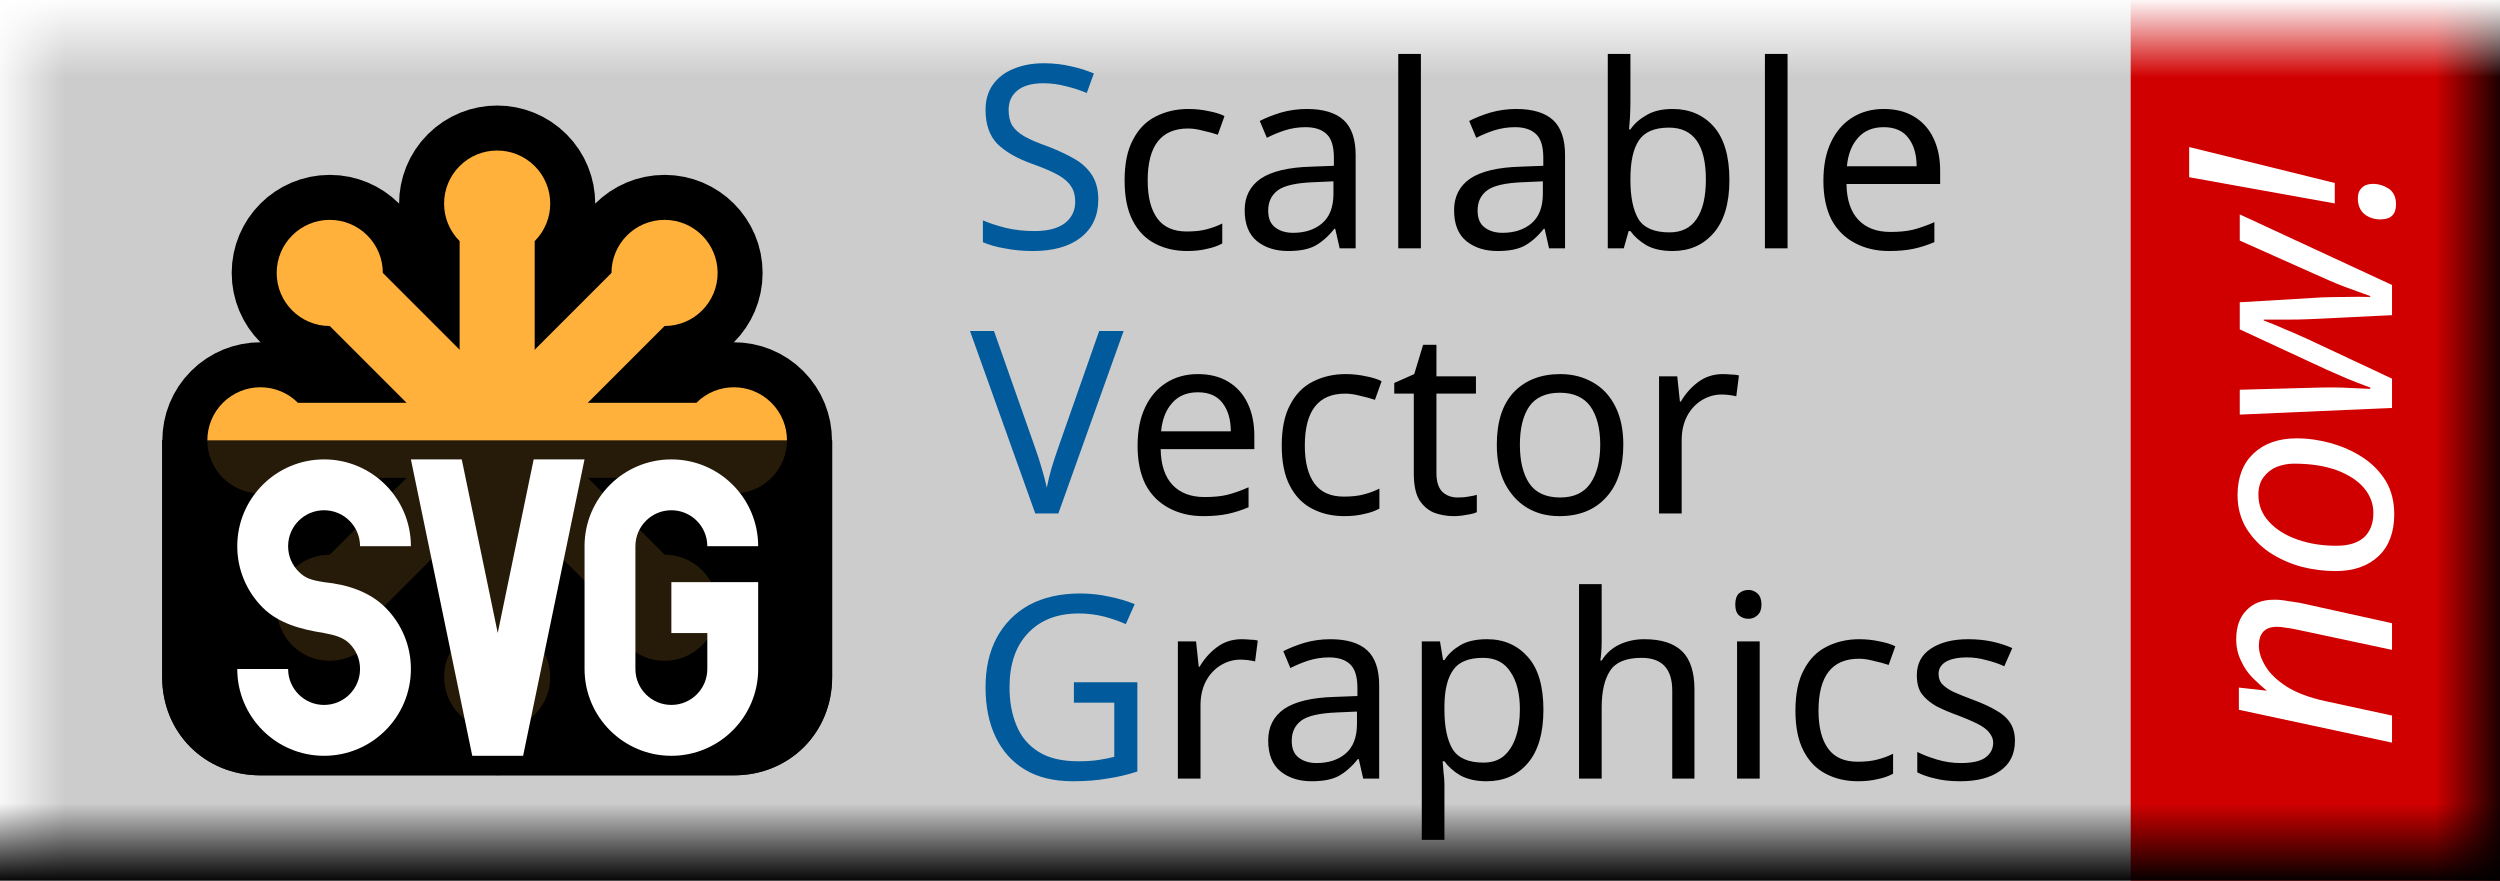
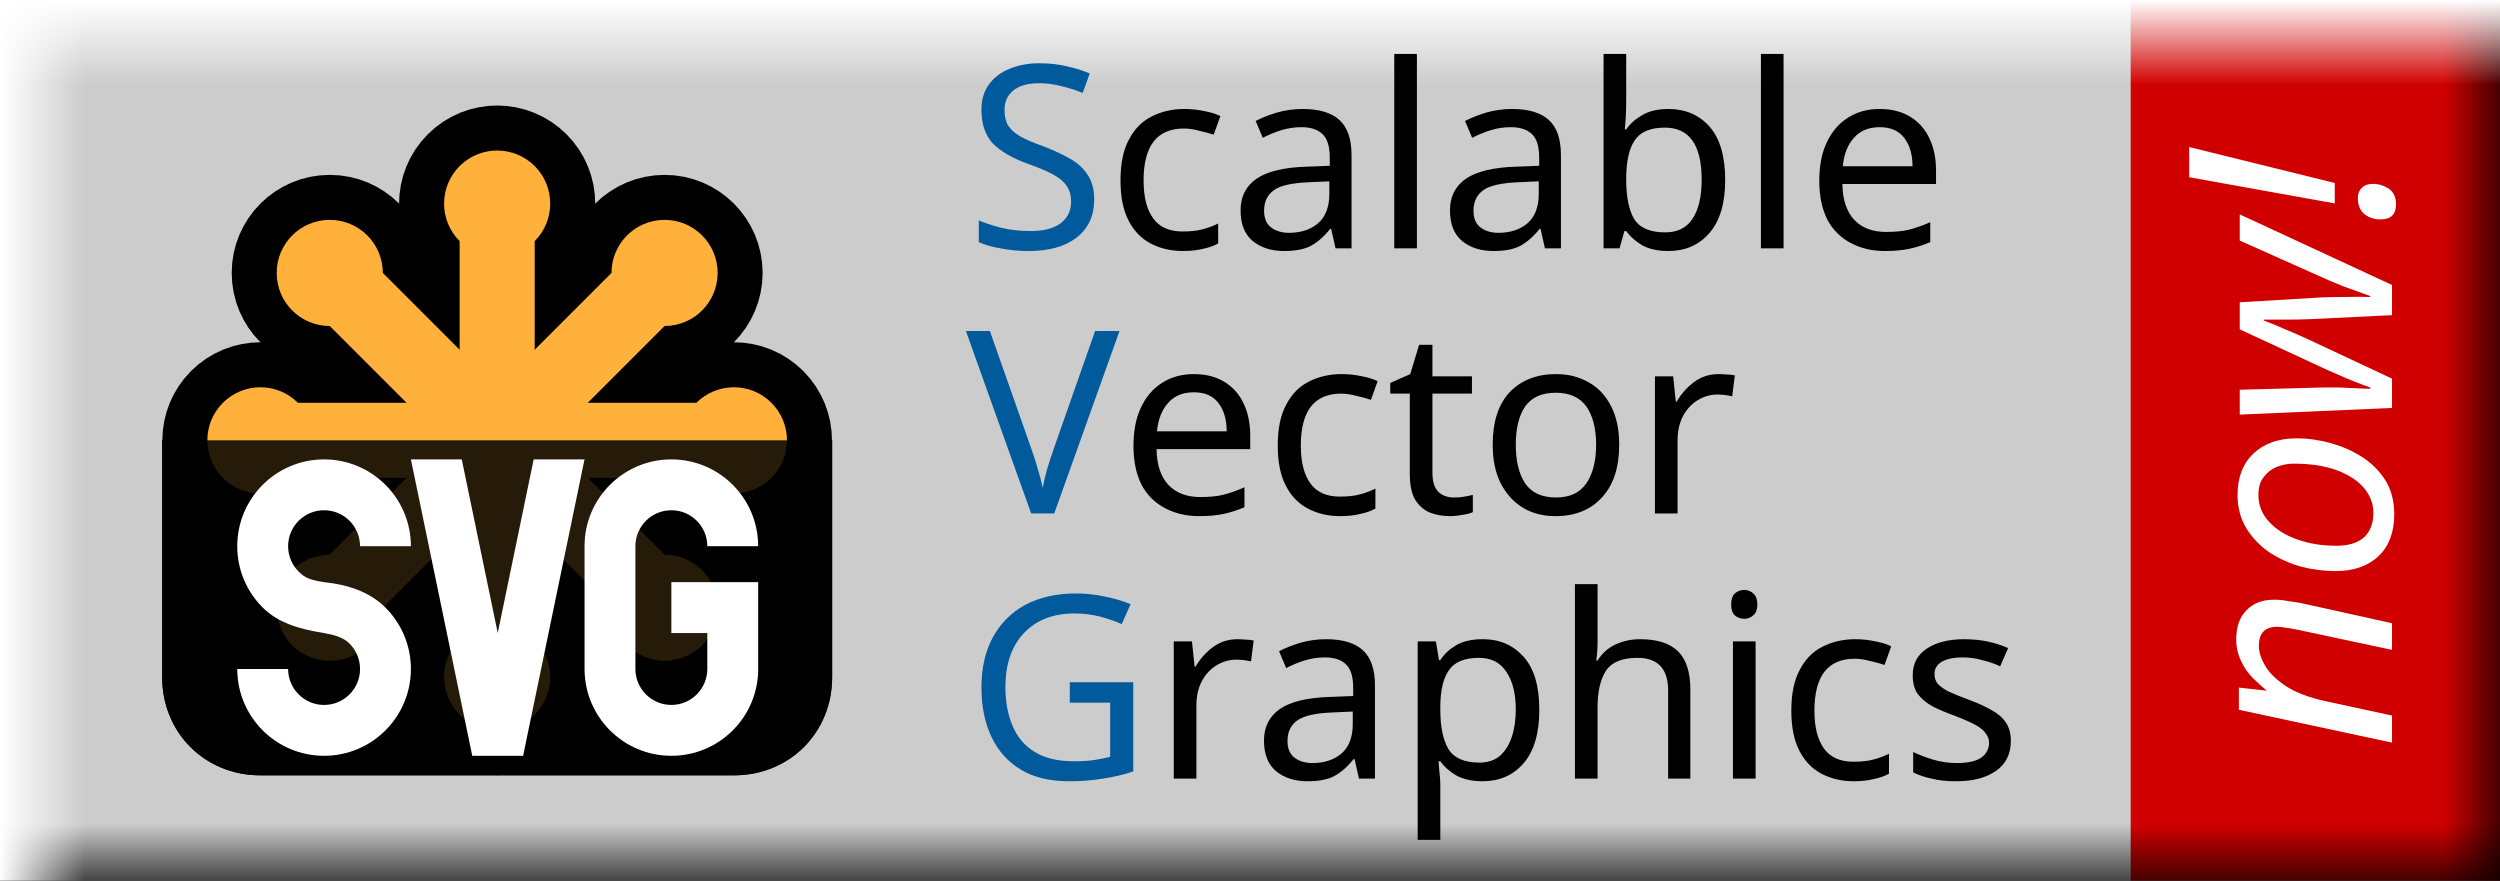
- <svg xmlns="http://www.w3.org/2000/svg" version="1.1" height="31" width="88">
+ <svg xmlns="http://www.w3.org/2000/svg" xmlns:xlink="http://www.w3.org/1999/xlink" version="1.1" height="31" width="88">
  <defs>
-     <linearGradient id="horiz">
+     <linearGradient id="w">
      <stop stop-color="#fff" offset="0" />
-       <stop stop-color="#fff0" offset="3%" />
-       <stop stop-color="#0000" offset="97%" />
+       <stop stop-color="#fff" stop-opacity="0" offset="1" />
+     </linearGradient>
+     <linearGradient id="b">
+       <stop stop-color="#000" stop-opacity="0" offset="0" />
      <stop stop-color="#000" offset="1" />
    </linearGradient>
-     <linearGradient y2="1" x2="0" id="vert">
-       <stop stop-color="#fff" offset="0" />
-       <stop stop-color="#fff0" offset="9%" />
-       <stop stop-color="#0000" offset="91%" />
-       <stop stop-color="#000" offset="1" />
-     </linearGradient>
+     <linearGradient id="wv" xlink:href="#w" y2="1" x2="0" />
+     <linearGradient id="bv" xlink:href="#b" y2="1" x2="0" />
  </defs>
-   <rect width="88" height="31" fill="#ccc" />
-   <rect x="75" width="13" height="31" fill="#d10000" />
-   <rect width="88" height="31" fill="url(#horiz)" />
-   <rect width="88" height="31" fill="url(#vert)" />
+   <path d="m0 0h88v31h-88" fill="#ccc" />
+   <path d="m75 0h13v31h-13" fill="#d10000" />
+   <path d="m86 0h3v31h-3" fill="url(#b)" />
+   <path d="m0 29v3h88v-3" fill="url(#bv)" />
+   <path d="m0 0h3v31h-3" fill="url(#w)" />
+   <path d="m0 0v3h88v-3" fill="url(#wv)" />
  <svg width="25" height="25" x="5" y="3" viewBox="0 0 300 300">
-     <defs>
-       <g id="SVG" fill="#fff" transform="scale(2) translate(20,79)">
-         <path id="S" d="M 5.482,31.319 C2.163,28.001 0.109,23.419 0.109,18.358 C0.109,8.232 8.322,0.024 18.443,0.024 C28.569,0.024 36.782,8.232 36.782,18.358 L26.042,18.358 C26.042,14.164 22.638,10.765 18.443,10.765 C14.249,10.765 10.850,14.164 10.850,18.358 C10.850,20.453 11.701,22.351 13.070,23.721 L13.075,23.721 C14.450,25.101 15.595,25.500 18.443,25.952 L18.443,25.952 C23.509,26.479 28.091,28.006 31.409,31.324 L31.409,31.324 C34.728,34.643 36.782,39.225 36.782,44.286 C36.782,54.412 28.569,62.625 18.443,62.625 C8.322,62.625 0.109,54.412 0.109,44.286 L10.850,44.286 C10.850,48.480 14.249,51.884 18.443,51.884 C22.638,51.884 26.042,48.480 26.042,44.286 C26.042,42.191 25.191,40.298 23.821,38.923 L23.816,38.923 C22.441,37.548 20.468,37.074 18.443,36.697 L18.443,36.692 C13.533,35.939 8.800,34.638 5.482,31.319 L5.482,31.319 L5.482,31.319 Z" />
-         <path id="V" d="M 73.452,0.024 L60.482,62.625 L49.742,62.625 L36.782,0.024 L47.522,0.024 L55.122,36.687 L62.712,0.024 L73.452,0.024 Z" />
-         <path id="G" d="M 91.792,25.952 L110.126,25.952 L110.126,44.286 L110.131,44.286 C110.131,54.413 101.918,62.626 91.792,62.626 C81.665,62.626 73.458,54.413 73.458,44.286 L73.458,44.286 L73.458,18.359 L73.453,18.359 C73.453,8.233 81.665,0.025 91.792,0.025 C101.913,0.025 110.126,8.233 110.126,18.359 L99.385,18.359 C99.385,14.169 95.981,10.765 91.792,10.765 C87.597,10.765 84.198,14.169 84.198,18.359 L84.198,44.286 L84.198,44.286 C84.198,48.481 87.597,51.880 91.792,51.880 C95.981,51.880 99.380,48.481 99.385,44.291 L99.385,44.286 L99.385,36.698 L91.792,36.698 L91.792,25.952 L91.792,25.952 Z" />
-       </g>
-     </defs>
-     <path id="base" fill="#000" d="M8.5,150 H291.5 V250 C291.5,273.5 273.5,291.5 250,291.5 H50 C26.5,291.5 8.5,273.5 8.5,250 Z" />
+     <path id="base" d="M8.5,150 H291.5 V250 C291.5,273.5 273.5,291.5 250,291.5 H50 C26.5,291.5 8.5,273.5 8.5,250 Z" />
    <g stroke-width="38.009" stroke="#000">
      <g id="svgstar" transform="translate(150, 150)">
        <path id="svgbar" fill="#ffb13b" d="M-84.149,-15.851 a22.417,22.417 0 1 0 0,31.703 h168.297 a22.417,22.417 0 1 0 0,-31.703 Z" />
-         <use href="#svgbar" transform="rotate(45)" />
-         <use href="#svgbar" transform="rotate(90)" />
-         <use href="#svgbar" transform="rotate(135)" />
+         <use xlink:href="#svgbar" transform="rotate(45)" />
+         <use xlink:href="#svgbar" transform="rotate(90)" />
+         <use xlink:href="#svgbar" transform="rotate(135)" />
      </g>
    </g>
-     <use href="#svgstar" />
-     <use href="#base" opacity="0.85" />
-     <use href="#SVG" />
+     <use xlink:href="#svgstar" />
+     <use xlink:href="#base" opacity="0.85" />
+     <path fill="#fff" transform="scale(2) translate(20,79)" d="M 5.482,31.319 C2.163,28.001 0.109,23.419 0.109,18.358 C0.109,8.232 8.322,0.024 18.443,0.024 C28.569,0.024 36.782,8.232 36.782,18.358 L26.042,18.358 C26.042,14.164 22.638,10.765 18.443,10.765 C14.249,10.765 10.850,14.164 10.850,18.358 C10.850,20.453 11.701,22.351 13.070,23.721 L13.075,23.721 C14.450,25.101 15.595,25.500 18.443,25.952 L18.443,25.952 C23.509,26.479 28.091,28.006 31.409,31.324 L31.409,31.324 C34.728,34.643 36.782,39.225 36.782,44.286 C36.782,54.412 28.569,62.625 18.443,62.625 C8.322,62.625 0.109,54.412 0.109,44.286 L10.850,44.286 C10.850,48.480 14.249,51.884 18.443,51.884 C22.638,51.884 26.042,48.480 26.042,44.286 C26.042,42.191 25.191,40.298 23.821,38.923 L23.816,38.923 C22.441,37.548 20.468,37.074 18.443,36.697 L18.443,36.692 C13.533,35.939 8.800,34.638 5.482,31.319 L5.482,31.319 L5.482,31.319 ZM 73.452,0.024 L60.482,62.625 L49.742,62.625 L36.782,0.024 L47.522,0.024 L55.122,36.687 L62.712,0.024 L73.452,0.024 ZM 91.792,25.952 L110.126,25.952 L110.126,44.286 L110.131,44.286 C110.131,54.413 101.918,62.626 91.792,62.626 C81.665,62.626 73.458,54.413 73.458,44.286 L73.458,44.286 L73.458,18.359 L73.453,18.359 C73.453,8.233 81.665,0.025 91.792,0.025 C101.913,0.025 110.126,8.233 110.126,18.359 L99.385,18.359 C99.385,14.169 95.981,10.765 91.792,10.765 C87.597,10.765 84.198,14.169 84.198,18.359 L84.198,44.286 L84.198,44.286 C84.198,48.481 87.597,51.880 91.792,51.880 C95.981,51.880 99.380,48.481 99.385,44.291 L99.385,44.286 L99.385,36.698 L91.792,36.698 L91.792,25.952 L91.792,25.952 Z" />
  </svg>
-   <text y="8.742" x="34.144" style="font-style:normal;font-variant:normal;font-weight:normal;font-stretch:normal;font-size:9px;line-height:1;font-family:sans-serif;-inkscape-font-specification:sans-serif;font-variant-ligatures:normal;font-variant-caps:normal;font-variant-numeric:normal;text-align:start;letter-spacing:0px;word-spacing:0px;writing-mode:lr-tb;text-anchor:start;fill-opacity:1">
-     <tspan y="8.742" x="34.144" id="tspan864">
-       <tspan fill="#005a9c">S</tspan>calable</tspan>
-     <tspan id="tspan868" y="18.075" x="34.144">
-       <tspan fill="#005a9c">V</tspan>ector</tspan>
-     <tspan id="tspan870" y="27.408" x="34.144">
-       <tspan fill="#005a9c">G</tspan>raphics</tspan>
-   </text>
-   <text transform="rotate(-90)" id="text874" y="84.2" x="-15.846" style="font-style:italic;font-variant:normal;font-weight:normal;font-stretch:normal;font-size:10px;line-height:1;font-family:sans-serif;-inkscape-font-specification:sans-serif;font-variant-ligatures:normal;font-variant-caps:normal;font-variant-numeric:normal;text-align:center;letter-spacing:0px;word-spacing:0px;writing-mode:lr-tb;text-anchor:middle;fill:#fff;fill-opacity:1">now!</text>
+   <g font-family="sans-serif" font-size="9px">
+     <text y="8.742" x="34">
+       <tspan fill="#005a9c">S</tspan>calable</text>
+     <text y="18.075" x="34">
+       <tspan fill="#005a9c">V</tspan>ector</text>
+     <text y="27.408" x="34">
+       <tspan fill="#005a9c">G</tspan>raphics</text>
+     <text transform="rotate(-90)" id="text874" y="84.2" x="-15.846" font-size="10px" font-style="italic" fill="#fff" text-anchor="middle">now!</text>
+   </g>
</svg>
